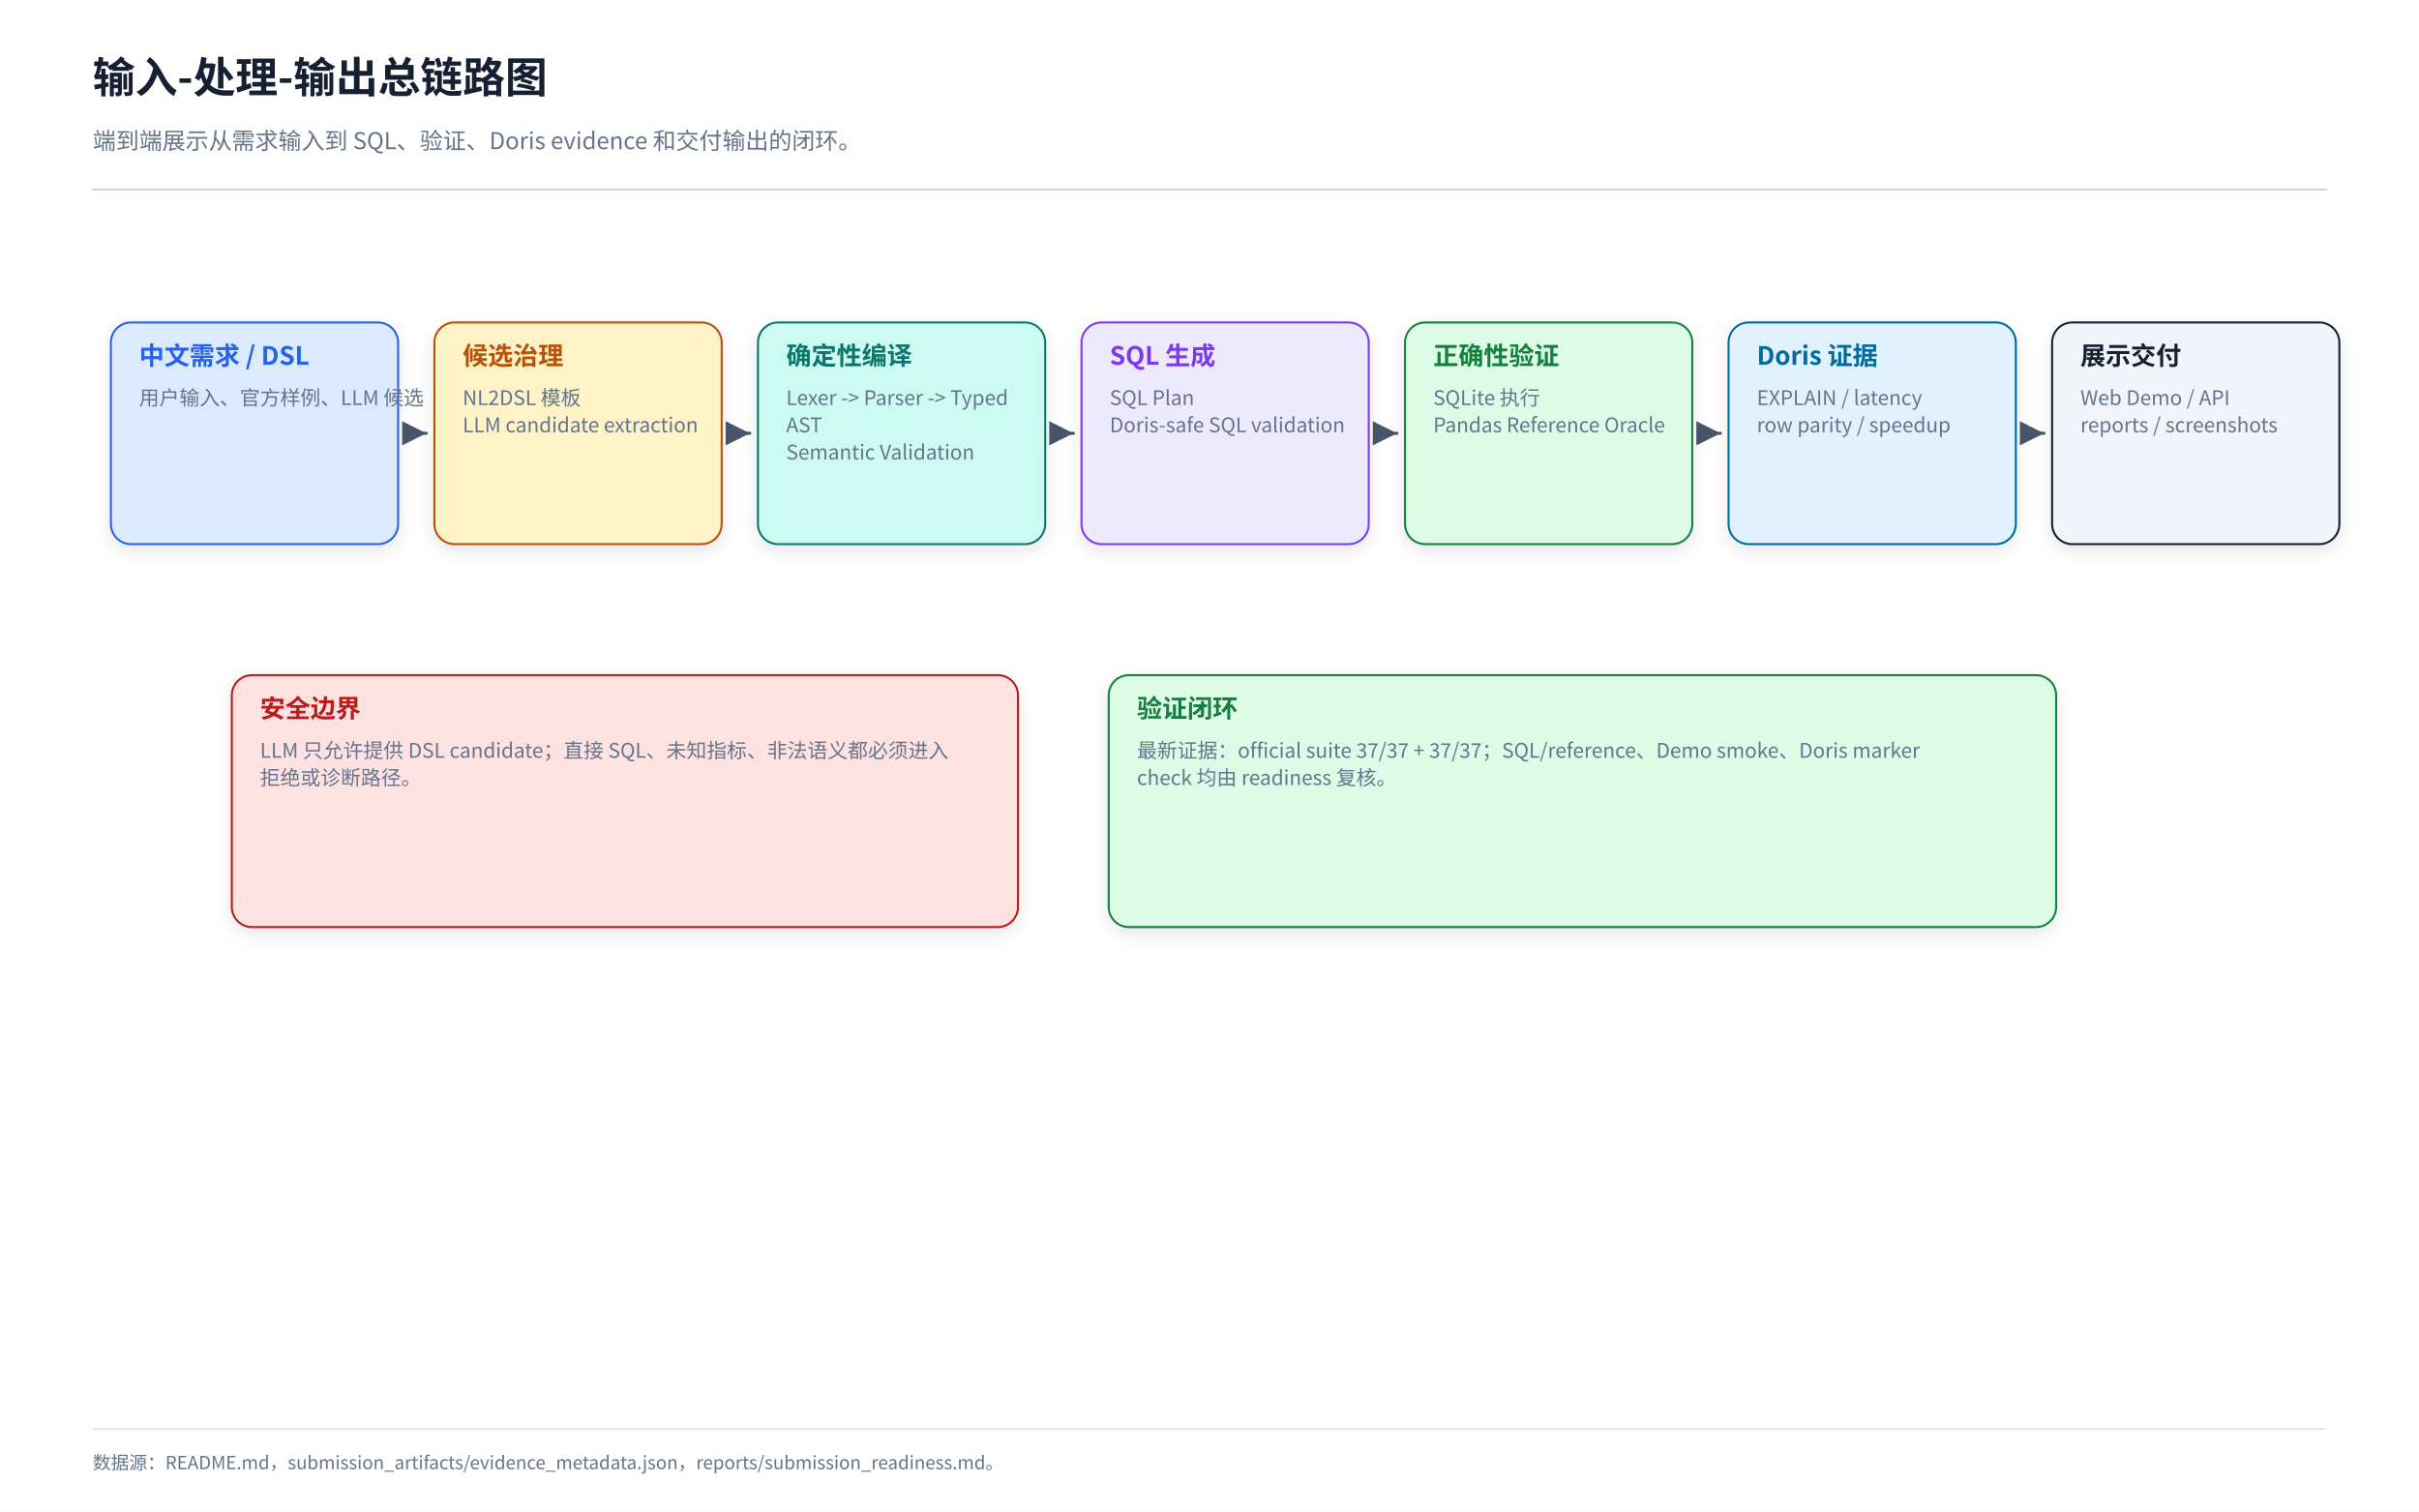
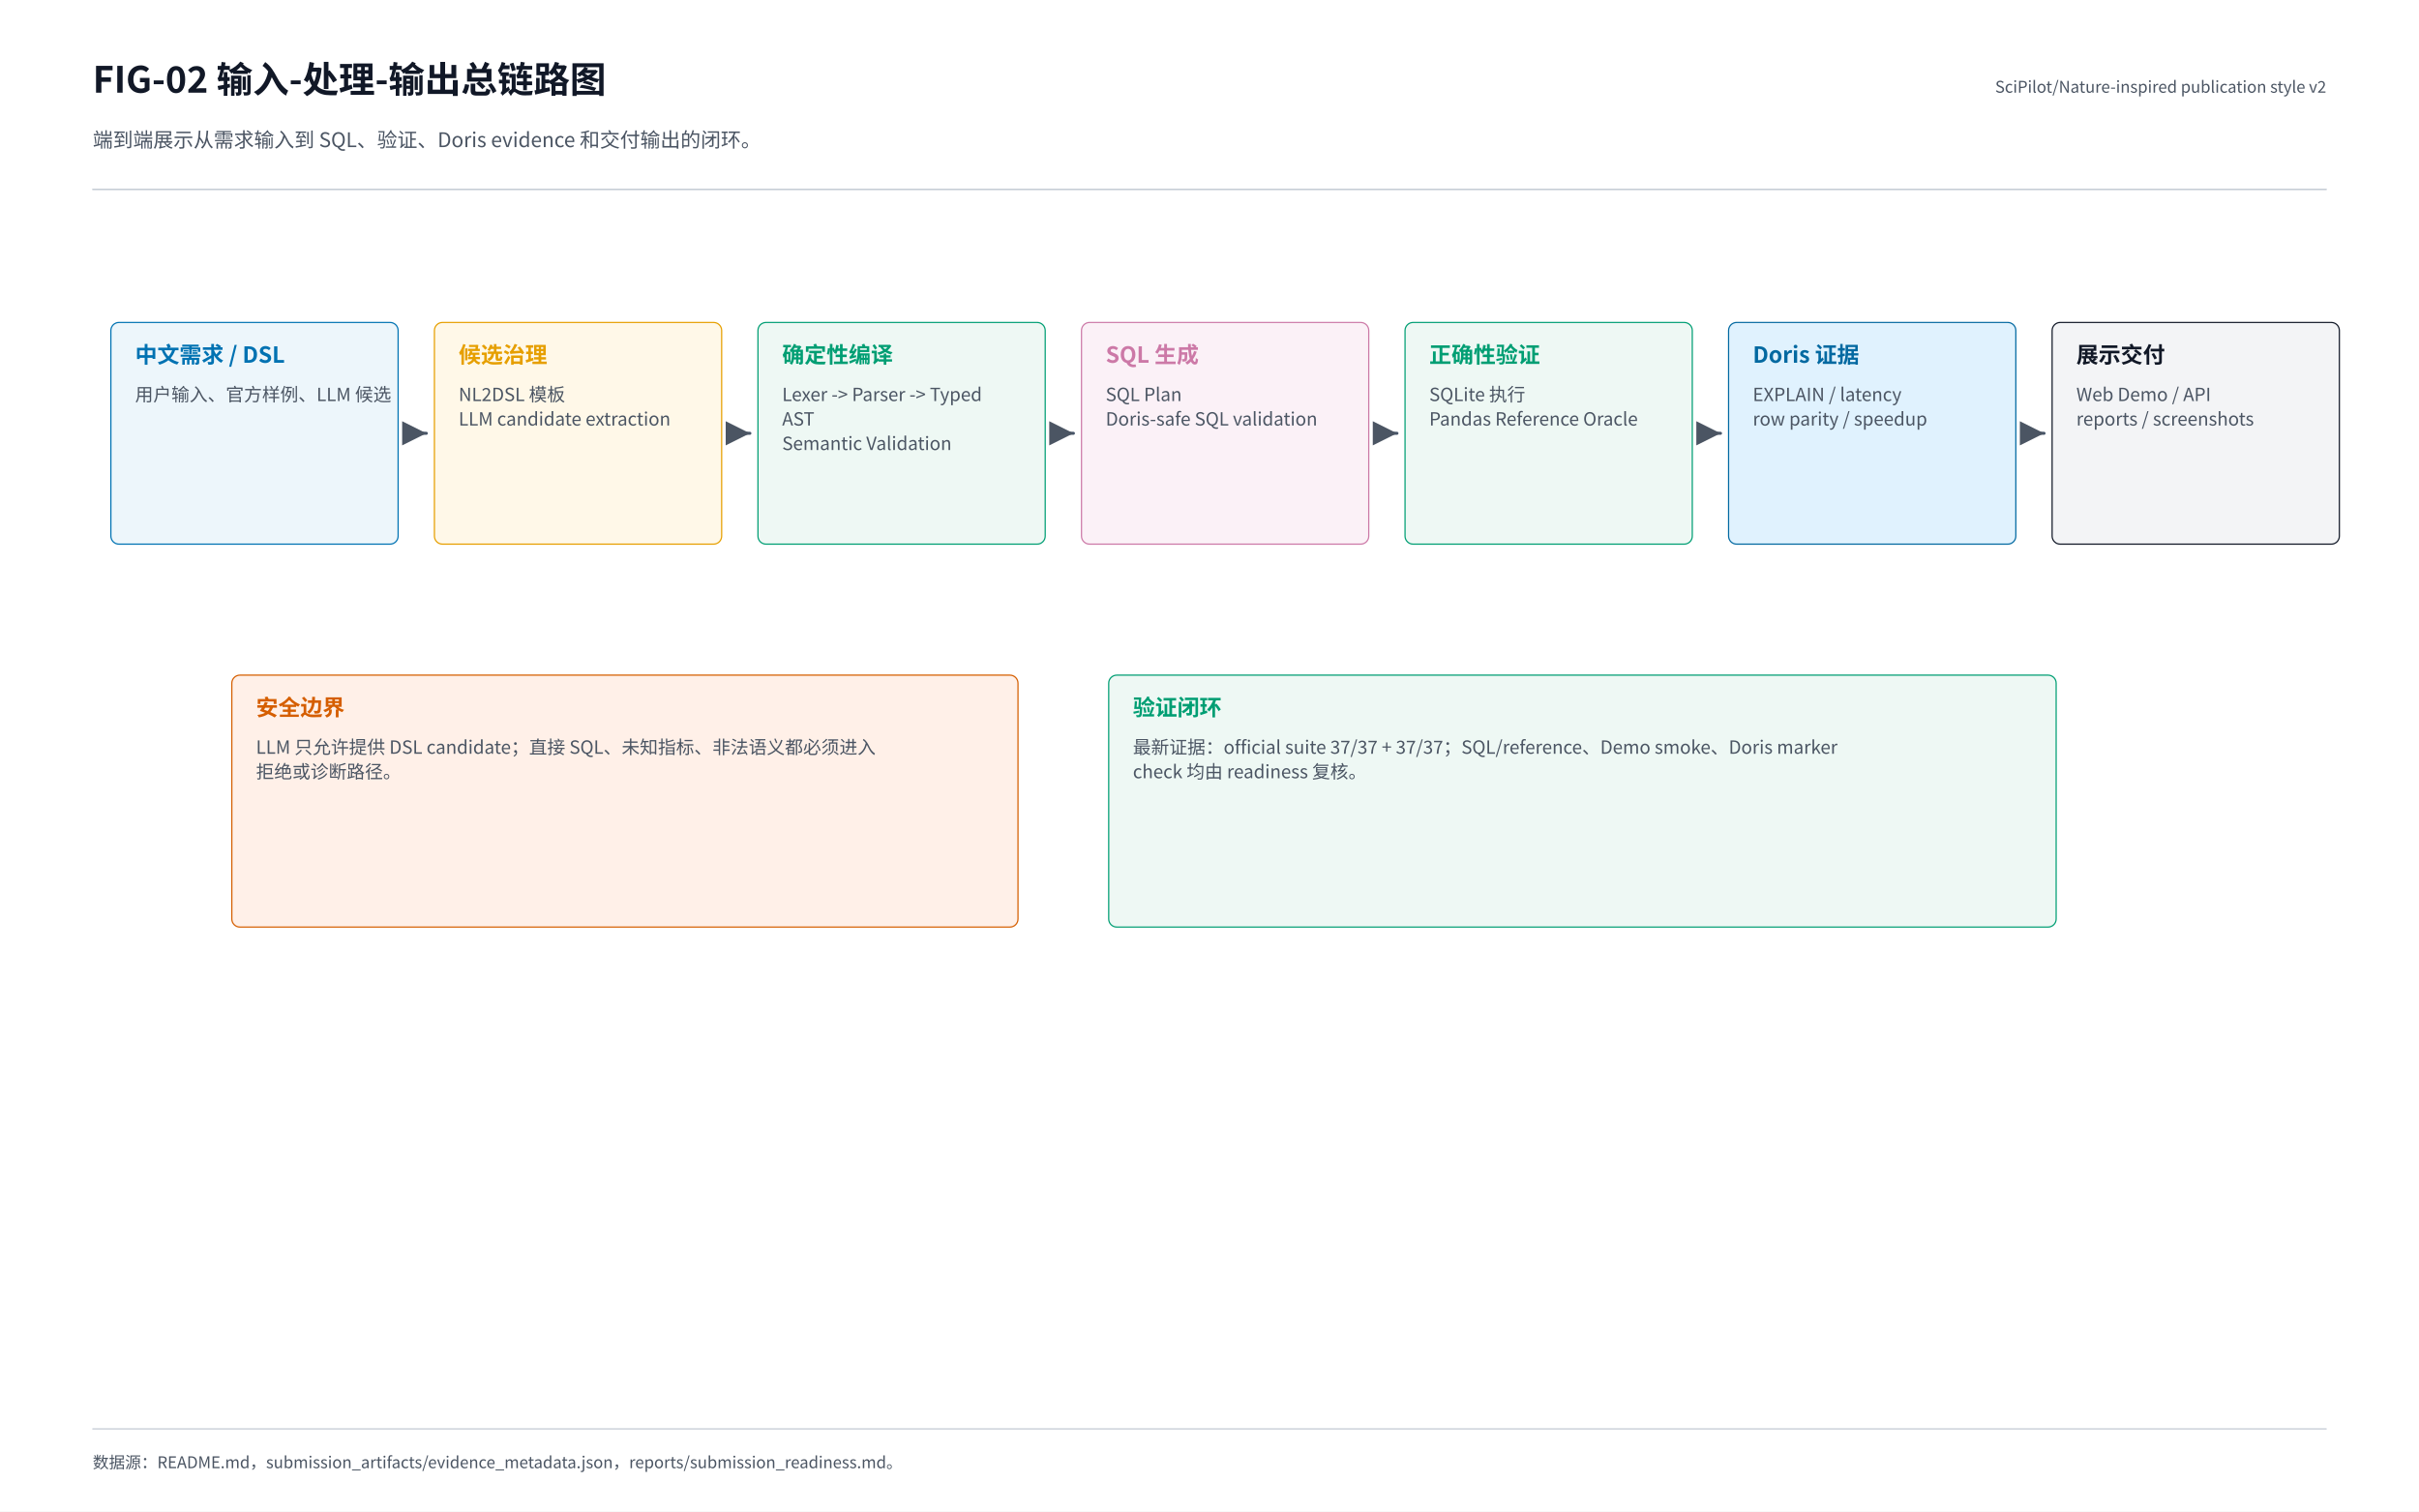
- <svg xmlns="http://www.w3.org/2000/svg" width="2400" height="1500" viewBox="0 0 2400 1500" role="img" aria-label="输入-处理-输出总链路图">
+ <svg xmlns="http://www.w3.org/2000/svg" width="2400" height="1500" viewBox="0 0 2400 1500" role="img" aria-label="FIG-02  输入-处理-输出总链路图">
  <rect x="0" y="0" width="2400" height="1500" fill="#ffffff" />
  <defs>
    <marker id="arrow" markerWidth="12" markerHeight="12" refX="10" refY="6" orient="auto">
-       <path d="M2,2 L10,6 L2,10 Z" fill="#475569" />
+       <path d="M2,2 L10,6 L2,10 Z" fill="#4b5563" />
    </marker>
-     <filter id="shadow" x="-10%" y="-10%" width="120%" height="130%">
-       <feDropShadow dx="0" dy="6" stdDeviation="8" flood-color="#0f172a" flood-opacity="0.10" />
-     </filter>
  </defs>
-   <text x="92.0" y="92.0" font-family="Microsoft YaHei, SimSun, Noto Sans CJK SC, Arial, sans-serif" font-size="42" font-weight="800" fill="#172033" text-anchor="start">
-     <tspan x="92.0" dy="0.0">输入-处理-输出总链路图</tspan>
+   <text x="92.0" y="92.0" font-family="Microsoft YaHei, SimSun, Noto Sans CJK SC, Arial, sans-serif" font-size="36" font-weight="800" fill="#111827" text-anchor="start">
+     <tspan x="92.0" dy="0.0">FIG-02  输入-处理-输出总链路图</tspan>
  </text>
-   <text x="92.0" y="148.0" font-family="Microsoft YaHei, SimSun, Noto Sans CJK SC, Arial, sans-serif" font-size="23" font-weight="400" fill="#64748b" text-anchor="start">
+   <text x="92.0" y="146.0" font-family="Microsoft YaHei, SimSun, Noto Sans CJK SC, Arial, sans-serif" font-size="20" font-weight="400" fill="#4b5563" text-anchor="start">
    <tspan x="92.0" dy="0.0">端到端展示从需求输入到 SQL、验证、Doris evidence 和交付输出的闭环。</tspan>
  </text>
-   <line x1="92.0" y1="188.0" x2="2308.0" y2="188.0" stroke="#cbd5e1" stroke-width="2" stroke-linecap="round" />
-   <rect x="110.0" y="320.0" width="285.0" height="220.0" rx="20" fill="#dbeafe" stroke="#2563eb" stroke-width="2" filter="url(#shadow)" />
-   <text x="138.0" y="362.0" font-family="Microsoft YaHei, SimSun, Noto Sans CJK SC, Arial, sans-serif" font-size="25" font-weight="800" fill="#2563eb" text-anchor="start">
-     <tspan x="138.0" dy="0.0">中文需求 / DSL</tspan>
+   <text x="2308.0" y="92.0" font-family="Microsoft YaHei, SimSun, Noto Sans CJK SC, Arial, sans-serif" font-size="16" font-weight="400" fill="#4b5563" text-anchor="end">
+     <tspan x="2308.0" dy="0.0">SciPilot/Nature-inspired publication style v2</tspan>
  </text>
-   <text x="138.0" y="402.0" font-family="Microsoft YaHei, SimSun, Noto Sans CJK SC, Arial, sans-serif" font-size="20" font-weight="400" fill="#64748b" text-anchor="start">
-     <tspan x="138.0" dy="0.0">用户输入、官方样例、LLM 候选</tspan>
+   <line x1="92.0" y1="188.0" x2="2308.0" y2="188.0" stroke="#b8c0cc" stroke-width="1.2" stroke-linecap="round" />
+   <rect x="110.0" y="320.0" width="285.0" height="220.0" rx="8" fill="#edf6fb" stroke="#0072B2" stroke-width="1.2" />
+   <text x="134.0" y="360.0" font-family="Microsoft YaHei, SimSun, Noto Sans CJK SC, Arial, sans-serif" font-size="22" font-weight="800" fill="#0072B2" text-anchor="start">
+     <tspan x="134.0" dy="0.0">中文需求 / DSL</tspan>
+   </text>
+   <text x="134.0" y="398.0" font-family="Microsoft YaHei, SimSun, Noto Sans CJK SC, Arial, sans-serif" font-size="18" font-weight="400" fill="#4b5563" text-anchor="start">
+     <tspan x="134.0" dy="0.0">用户输入、官方样例、LLM 候选</tspan>
  </text>
  <line x1="403.0" y1="430.0" x2="423.0" y2="430.0" stroke="#475569" stroke-width="3" stroke-linecap="round" marker-end="url(#arrow)" />
-   <rect x="431.0" y="320.0" width="285.0" height="220.0" rx="20" fill="#fef3c7" stroke="#b45309" stroke-width="2" filter="url(#shadow)" />
-   <text x="459.0" y="362.0" font-family="Microsoft YaHei, SimSun, Noto Sans CJK SC, Arial, sans-serif" font-size="25" font-weight="800" fill="#b45309" text-anchor="start">
-     <tspan x="459.0" dy="0.0">候选治理</tspan>
+   <rect x="431.0" y="320.0" width="285.0" height="220.0" rx="8" fill="#fff8e8" stroke="#E69F00" stroke-width="1.2" />
+   <text x="455.0" y="360.0" font-family="Microsoft YaHei, SimSun, Noto Sans CJK SC, Arial, sans-serif" font-size="22" font-weight="800" fill="#E69F00" text-anchor="start">
+     <tspan x="455.0" dy="0.0">候选治理</tspan>
  </text>
-   <text x="459.0" y="402.0" font-family="Microsoft YaHei, SimSun, Noto Sans CJK SC, Arial, sans-serif" font-size="20" font-weight="400" fill="#64748b" text-anchor="start">
-     <tspan x="459.0" dy="0.0">NL2DSL 模板</tspan>
-     <tspan x="459.0" dy="27.0">LLM candidate extraction</tspan>
+   <text x="455.0" y="398.0" font-family="Microsoft YaHei, SimSun, Noto Sans CJK SC, Arial, sans-serif" font-size="18" font-weight="400" fill="#4b5563" text-anchor="start">
+     <tspan x="455.0" dy="0.0">NL2DSL 模板</tspan>
+     <tspan x="455.0" dy="24.3">LLM candidate extraction</tspan>
  </text>
  <line x1="724.0" y1="430.0" x2="744.0" y2="430.0" stroke="#475569" stroke-width="3" stroke-linecap="round" marker-end="url(#arrow)" />
-   <rect x="752.0" y="320.0" width="285.0" height="220.0" rx="20" fill="#ccfbf1" stroke="#0f766e" stroke-width="2" filter="url(#shadow)" />
-   <text x="780.0" y="362.0" font-family="Microsoft YaHei, SimSun, Noto Sans CJK SC, Arial, sans-serif" font-size="25" font-weight="800" fill="#0f766e" text-anchor="start">
-     <tspan x="780.0" dy="0.0">确定性编译</tspan>
+   <rect x="752.0" y="320.0" width="285.0" height="220.0" rx="8" fill="#eef8f4" stroke="#009E73" stroke-width="1.2" />
+   <text x="776.0" y="360.0" font-family="Microsoft YaHei, SimSun, Noto Sans CJK SC, Arial, sans-serif" font-size="22" font-weight="800" fill="#009E73" text-anchor="start">
+     <tspan x="776.0" dy="0.0">确定性编译</tspan>
  </text>
-   <text x="780.0" y="402.0" font-family="Microsoft YaHei, SimSun, Noto Sans CJK SC, Arial, sans-serif" font-size="20" font-weight="400" fill="#64748b" text-anchor="start">
-     <tspan x="780.0" dy="0.0">Lexer -&gt; Parser -&gt; Typed </tspan>
-     <tspan x="780.0" dy="27.0">AST</tspan>
-     <tspan x="780.0" dy="27.0">Semantic Validation</tspan>
+   <text x="776.0" y="398.0" font-family="Microsoft YaHei, SimSun, Noto Sans CJK SC, Arial, sans-serif" font-size="18" font-weight="400" fill="#4b5563" text-anchor="start">
+     <tspan x="776.0" dy="0.0">Lexer -&gt; Parser -&gt; Typed </tspan>
+     <tspan x="776.0" dy="24.3">AST</tspan>
+     <tspan x="776.0" dy="24.3">Semantic Validation</tspan>
  </text>
  <line x1="1045.0" y1="430.0" x2="1065.0" y2="430.0" stroke="#475569" stroke-width="3" stroke-linecap="round" marker-end="url(#arrow)" />
-   <rect x="1073.0" y="320.0" width="285.0" height="220.0" rx="20" fill="#ede9fe" stroke="#7c3aed" stroke-width="2" filter="url(#shadow)" />
-   <text x="1101.0" y="362.0" font-family="Microsoft YaHei, SimSun, Noto Sans CJK SC, Arial, sans-serif" font-size="25" font-weight="800" fill="#7c3aed" text-anchor="start">
-     <tspan x="1101.0" dy="0.0">SQL 生成</tspan>
+   <rect x="1073.0" y="320.0" width="285.0" height="220.0" rx="8" fill="#fbf1f7" stroke="#CC79A7" stroke-width="1.2" />
+   <text x="1097.0" y="360.0" font-family="Microsoft YaHei, SimSun, Noto Sans CJK SC, Arial, sans-serif" font-size="22" font-weight="800" fill="#CC79A7" text-anchor="start">
+     <tspan x="1097.0" dy="0.0">SQL 生成</tspan>
  </text>
-   <text x="1101.0" y="402.0" font-family="Microsoft YaHei, SimSun, Noto Sans CJK SC, Arial, sans-serif" font-size="20" font-weight="400" fill="#64748b" text-anchor="start">
-     <tspan x="1101.0" dy="0.0">SQL Plan</tspan>
-     <tspan x="1101.0" dy="27.0">Doris-safe SQL validation</tspan>
+   <text x="1097.0" y="398.0" font-family="Microsoft YaHei, SimSun, Noto Sans CJK SC, Arial, sans-serif" font-size="18" font-weight="400" fill="#4b5563" text-anchor="start">
+     <tspan x="1097.0" dy="0.0">SQL Plan</tspan>
+     <tspan x="1097.0" dy="24.3">Doris-safe SQL validation</tspan>
  </text>
  <line x1="1366.0" y1="430.0" x2="1386.0" y2="430.0" stroke="#475569" stroke-width="3" stroke-linecap="round" marker-end="url(#arrow)" />
-   <rect x="1394.0" y="320.0" width="285.0" height="220.0" rx="20" fill="#dcfce7" stroke="#15803d" stroke-width="2" filter="url(#shadow)" />
-   <text x="1422.0" y="362.0" font-family="Microsoft YaHei, SimSun, Noto Sans CJK SC, Arial, sans-serif" font-size="25" font-weight="800" fill="#15803d" text-anchor="start">
-     <tspan x="1422.0" dy="0.0">正确性验证</tspan>
+   <rect x="1394.0" y="320.0" width="285.0" height="220.0" rx="8" fill="#eef8f4" stroke="#009E73" stroke-width="1.2" />
+   <text x="1418.0" y="360.0" font-family="Microsoft YaHei, SimSun, Noto Sans CJK SC, Arial, sans-serif" font-size="22" font-weight="800" fill="#009E73" text-anchor="start">
+     <tspan x="1418.0" dy="0.0">正确性验证</tspan>
  </text>
-   <text x="1422.0" y="402.0" font-family="Microsoft YaHei, SimSun, Noto Sans CJK SC, Arial, sans-serif" font-size="20" font-weight="400" fill="#64748b" text-anchor="start">
-     <tspan x="1422.0" dy="0.0">SQLite 执行</tspan>
-     <tspan x="1422.0" dy="27.0">Pandas Reference Oracle</tspan>
+   <text x="1418.0" y="398.0" font-family="Microsoft YaHei, SimSun, Noto Sans CJK SC, Arial, sans-serif" font-size="18" font-weight="400" fill="#4b5563" text-anchor="start">
+     <tspan x="1418.0" dy="0.0">SQLite 执行</tspan>
+     <tspan x="1418.0" dy="24.3">Pandas Reference Oracle</tspan>
  </text>
  <line x1="1687.0" y1="430.0" x2="1707.0" y2="430.0" stroke="#475569" stroke-width="3" stroke-linecap="round" marker-end="url(#arrow)" />
-   <rect x="1715.0" y="320.0" width="285.0" height="220.0" rx="20" fill="#e0f2fe" stroke="#0369a1" stroke-width="2" filter="url(#shadow)" />
-   <text x="1743.0" y="362.0" font-family="Microsoft YaHei, SimSun, Noto Sans CJK SC, Arial, sans-serif" font-size="25" font-weight="800" fill="#0369a1" text-anchor="start">
-     <tspan x="1743.0" dy="0.0">Doris 证据</tspan>
+   <rect x="1715.0" y="320.0" width="285.0" height="220.0" rx="8" fill="#e0f2fe" stroke="#0369a1" stroke-width="1.2" />
+   <text x="1739.0" y="360.0" font-family="Microsoft YaHei, SimSun, Noto Sans CJK SC, Arial, sans-serif" font-size="22" font-weight="800" fill="#0369a1" text-anchor="start">
+     <tspan x="1739.0" dy="0.0">Doris 证据</tspan>
  </text>
-   <text x="1743.0" y="402.0" font-family="Microsoft YaHei, SimSun, Noto Sans CJK SC, Arial, sans-serif" font-size="20" font-weight="400" fill="#64748b" text-anchor="start">
-     <tspan x="1743.0" dy="0.0">EXPLAIN / latency</tspan>
-     <tspan x="1743.0" dy="27.0">row parity / speedup</tspan>
+   <text x="1739.0" y="398.0" font-family="Microsoft YaHei, SimSun, Noto Sans CJK SC, Arial, sans-serif" font-size="18" font-weight="400" fill="#4b5563" text-anchor="start">
+     <tspan x="1739.0" dy="0.0">EXPLAIN / latency</tspan>
+     <tspan x="1739.0" dy="24.3">row parity / speedup</tspan>
  </text>
  <line x1="2008.0" y1="430.0" x2="2028.0" y2="430.0" stroke="#475569" stroke-width="3" stroke-linecap="round" marker-end="url(#arrow)" />
-   <rect x="2036.0" y="320.0" width="285.0" height="220.0" rx="20" fill="#f1f5f9" stroke="#172033" stroke-width="2" filter="url(#shadow)" />
-   <text x="2064.0" y="362.0" font-family="Microsoft YaHei, SimSun, Noto Sans CJK SC, Arial, sans-serif" font-size="25" font-weight="800" fill="#172033" text-anchor="start">
-     <tspan x="2064.0" dy="0.0">展示交付</tspan>
+   <rect x="2036.0" y="320.0" width="285.0" height="220.0" rx="8" fill="#f3f4f6" stroke="#111827" stroke-width="1.2" />
+   <text x="2060.0" y="360.0" font-family="Microsoft YaHei, SimSun, Noto Sans CJK SC, Arial, sans-serif" font-size="22" font-weight="800" fill="#111827" text-anchor="start">
+     <tspan x="2060.0" dy="0.0">展示交付</tspan>
  </text>
-   <text x="2064.0" y="402.0" font-family="Microsoft YaHei, SimSun, Noto Sans CJK SC, Arial, sans-serif" font-size="20" font-weight="400" fill="#64748b" text-anchor="start">
-     <tspan x="2064.0" dy="0.0">Web Demo / API</tspan>
-     <tspan x="2064.0" dy="27.0">reports / screenshots</tspan>
+   <text x="2060.0" y="398.0" font-family="Microsoft YaHei, SimSun, Noto Sans CJK SC, Arial, sans-serif" font-size="18" font-weight="400" fill="#4b5563" text-anchor="start">
+     <tspan x="2060.0" dy="0.0">Web Demo / API</tspan>
+     <tspan x="2060.0" dy="24.3">reports / screenshots</tspan>
  </text>
-   <rect x="230.0" y="670.0" width="780.0" height="250.0" rx="20" fill="#fee2e2" stroke="#b91c1c" stroke-width="2" filter="url(#shadow)" />
-   <text x="258.0" y="712.0" font-family="Microsoft YaHei, SimSun, Noto Sans CJK SC, Arial, sans-serif" font-size="25" font-weight="800" fill="#b91c1c" text-anchor="start">
-     <tspan x="258.0" dy="0.0">安全边界</tspan>
+   <rect x="230.0" y="670.0" width="780.0" height="250.0" rx="8" fill="#fff0e8" stroke="#D55E00" stroke-width="1.2" />
+   <text x="254.0" y="710.0" font-family="Microsoft YaHei, SimSun, Noto Sans CJK SC, Arial, sans-serif" font-size="22" font-weight="800" fill="#D55E00" text-anchor="start">
+     <tspan x="254.0" dy="0.0">安全边界</tspan>
  </text>
-   <text x="258.0" y="752.0" font-family="Microsoft YaHei, SimSun, Noto Sans CJK SC, Arial, sans-serif" font-size="20" font-weight="400" fill="#64748b" text-anchor="start">
-     <tspan x="258.0" dy="0.0">LLM 只允许提供 DSL candidate；直接 SQL、未知指标、非法语义都必须进入</tspan>
-     <tspan x="258.0" dy="27.0">拒绝或诊断路径。</tspan>
+   <text x="254.0" y="748.0" font-family="Microsoft YaHei, SimSun, Noto Sans CJK SC, Arial, sans-serif" font-size="18" font-weight="400" fill="#4b5563" text-anchor="start">
+     <tspan x="254.0" dy="0.0">LLM 只允许提供 DSL candidate；直接 SQL、未知指标、非法语义都必须进入</tspan>
+     <tspan x="254.0" dy="24.3">拒绝或诊断路径。</tspan>
  </text>
-   <rect x="1100.0" y="670.0" width="940.0" height="250.0" rx="20" fill="#dcfce7" stroke="#15803d" stroke-width="2" filter="url(#shadow)" />
-   <text x="1128.0" y="712.0" font-family="Microsoft YaHei, SimSun, Noto Sans CJK SC, Arial, sans-serif" font-size="25" font-weight="800" fill="#15803d" text-anchor="start">
-     <tspan x="1128.0" dy="0.0">验证闭环</tspan>
+   <rect x="1100.0" y="670.0" width="940.0" height="250.0" rx="8" fill="#eef8f4" stroke="#009E73" stroke-width="1.2" />
+   <text x="1124.0" y="710.0" font-family="Microsoft YaHei, SimSun, Noto Sans CJK SC, Arial, sans-serif" font-size="22" font-weight="800" fill="#009E73" text-anchor="start">
+     <tspan x="1124.0" dy="0.0">验证闭环</tspan>
  </text>
-   <text x="1128.0" y="752.0" font-family="Microsoft YaHei, SimSun, Noto Sans CJK SC, Arial, sans-serif" font-size="20" font-weight="400" fill="#64748b" text-anchor="start">
-     <tspan x="1128.0" dy="0.0">最新证据：official suite 37/37 + 37/37；SQL/reference、Demo smoke、Doris marker </tspan>
-     <tspan x="1128.0" dy="27.0">check 均由 readiness 复核。</tspan>
+   <text x="1124.0" y="748.0" font-family="Microsoft YaHei, SimSun, Noto Sans CJK SC, Arial, sans-serif" font-size="18" font-weight="400" fill="#4b5563" text-anchor="start">
+     <tspan x="1124.0" dy="0.0">最新证据：official suite 37/37 + 37/37；SQL/reference、Demo smoke、Doris marker </tspan>
+     <tspan x="1124.0" dy="24.3">check 均由 readiness 复核。</tspan>
  </text>
-   <line x1="92.0" y1="1418.0" x2="2308.0" y2="1418.0" stroke="#cbd5e1" stroke-width="1" stroke-linecap="round" />
-   <text x="92.0" y="1458.0" font-family="Microsoft YaHei, SimSun, Noto Sans CJK SC, Arial, sans-serif" font-size="18" font-weight="400" fill="#64748b" text-anchor="start">
+   <line x1="92.0" y1="1418.0" x2="2308.0" y2="1418.0" stroke="#b8c0cc" stroke-width="1" stroke-linecap="round" />
+   <text x="92.0" y="1457.0" font-family="Microsoft YaHei, SimSun, Noto Sans CJK SC, Arial, sans-serif" font-size="16" font-weight="400" fill="#4b5563" text-anchor="start">
    <tspan x="92.0" dy="0.0">数据源：README.md，submission_artifacts/evidence_metadata.json，reports/submission_readiness.md。</tspan>
  </text>
</svg>
